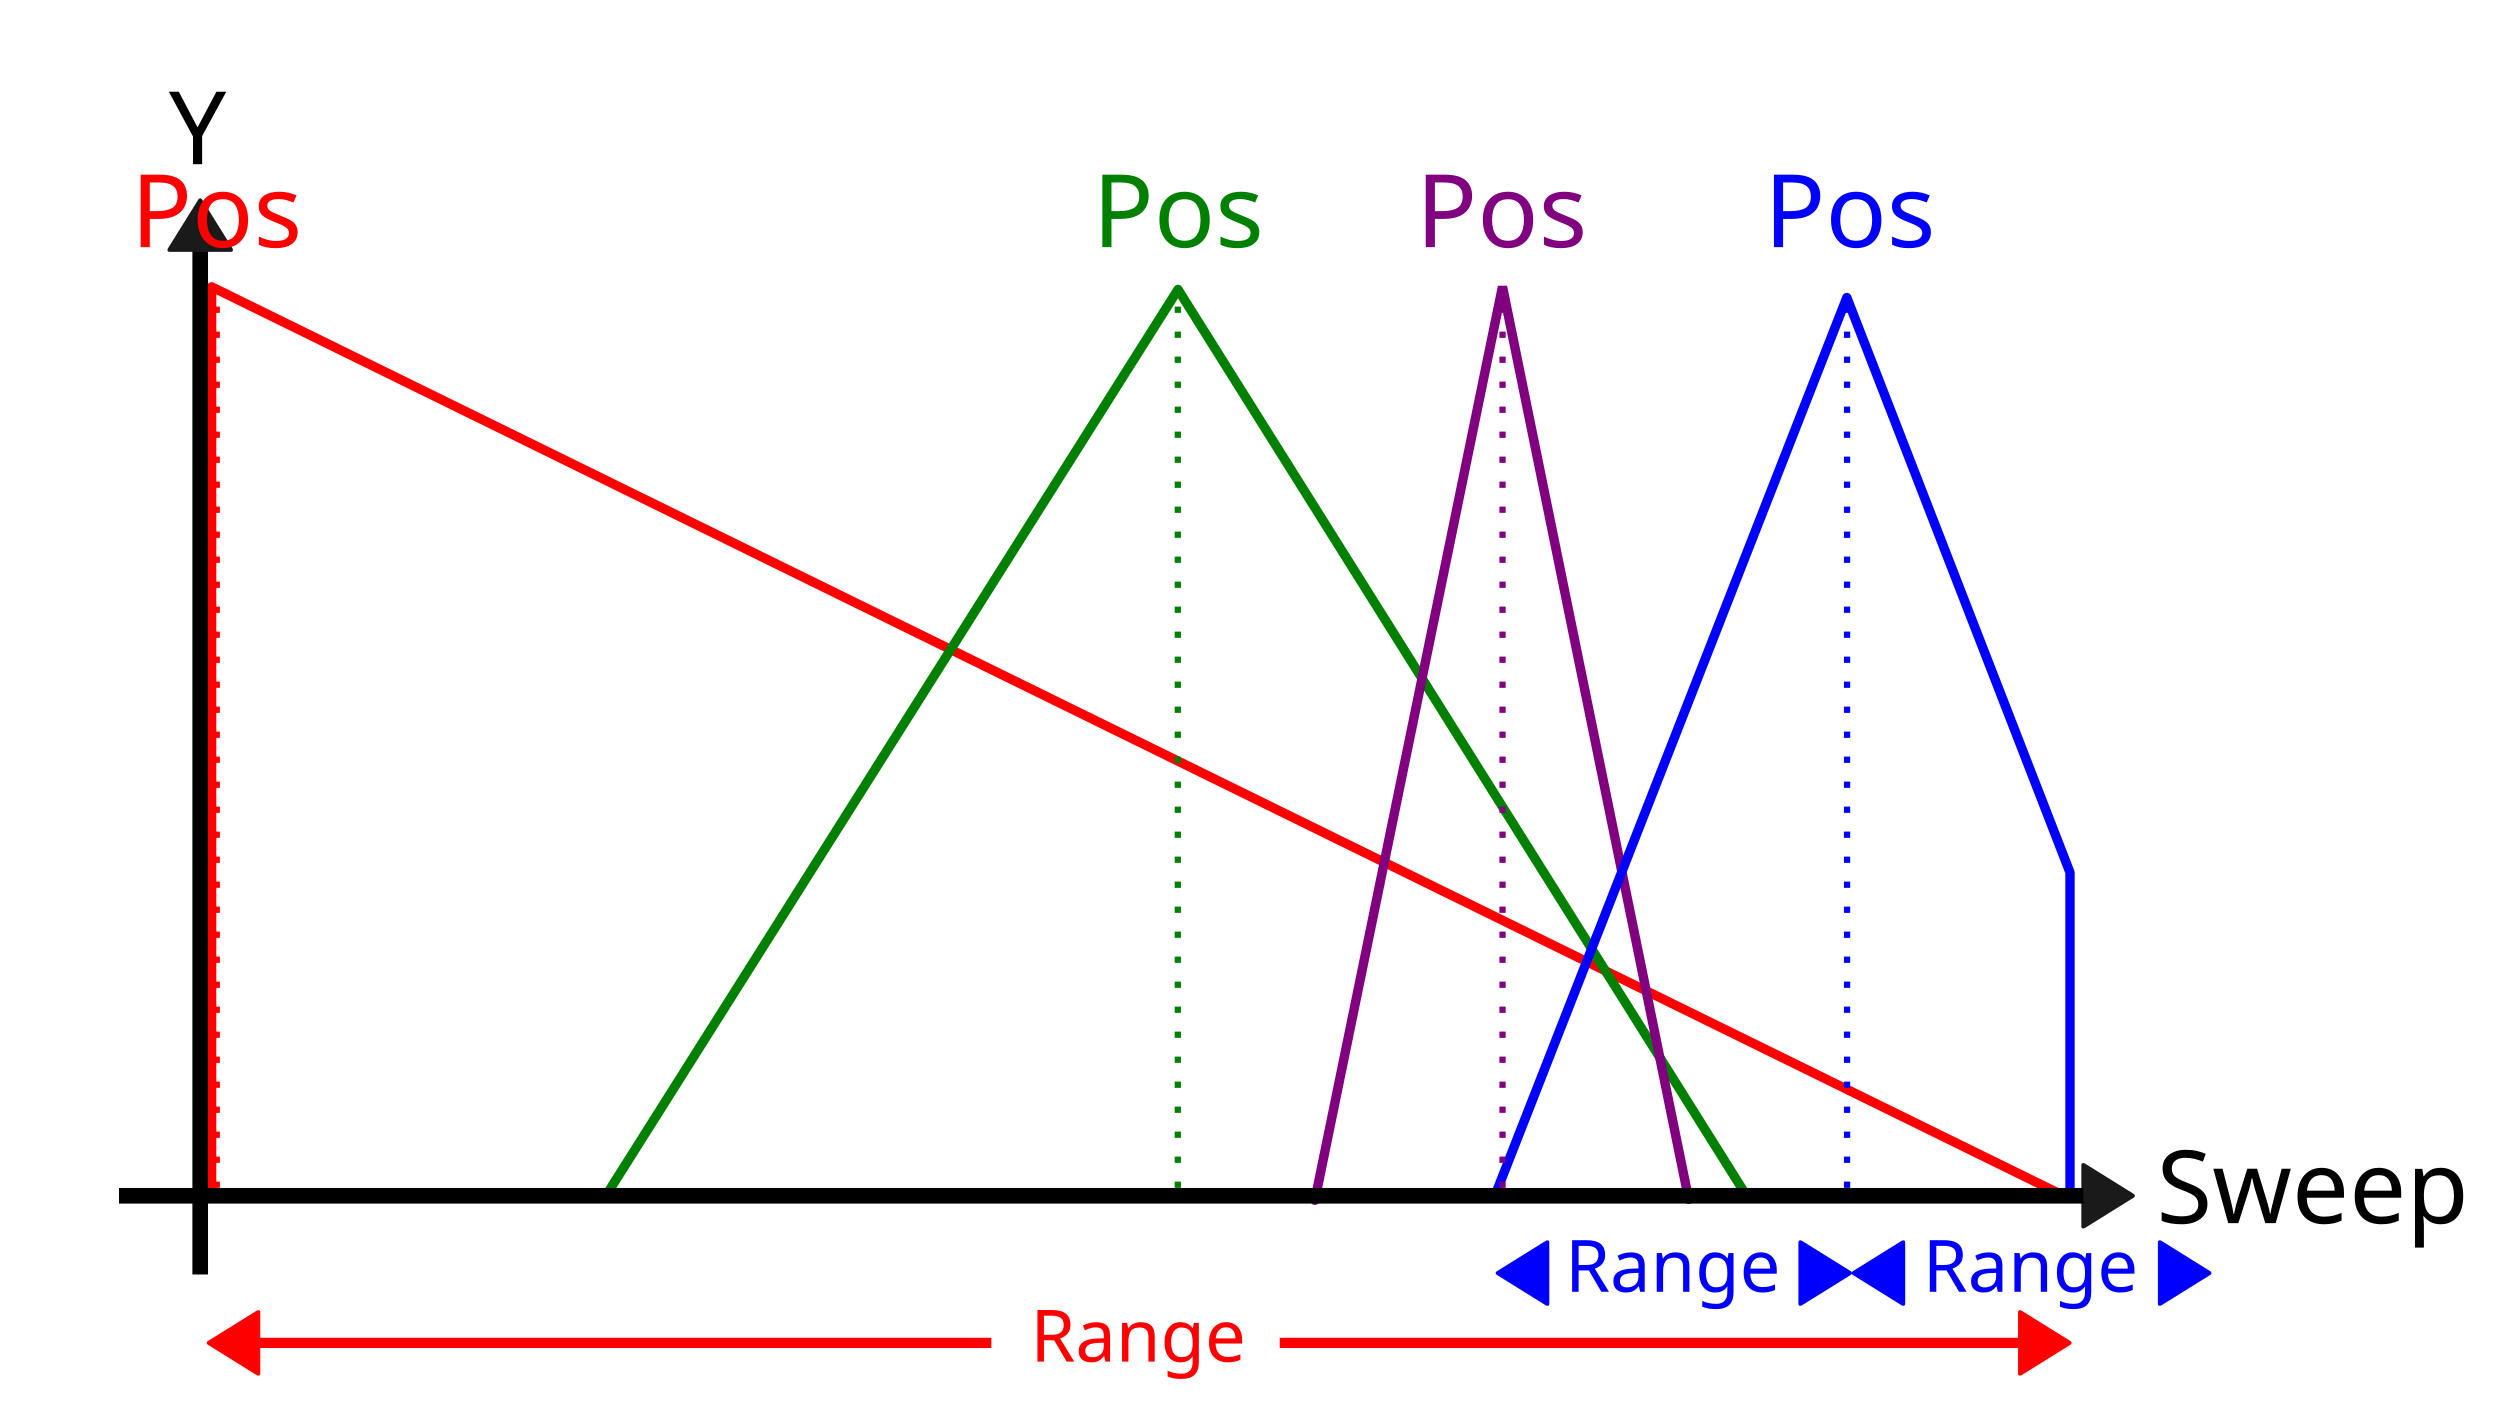
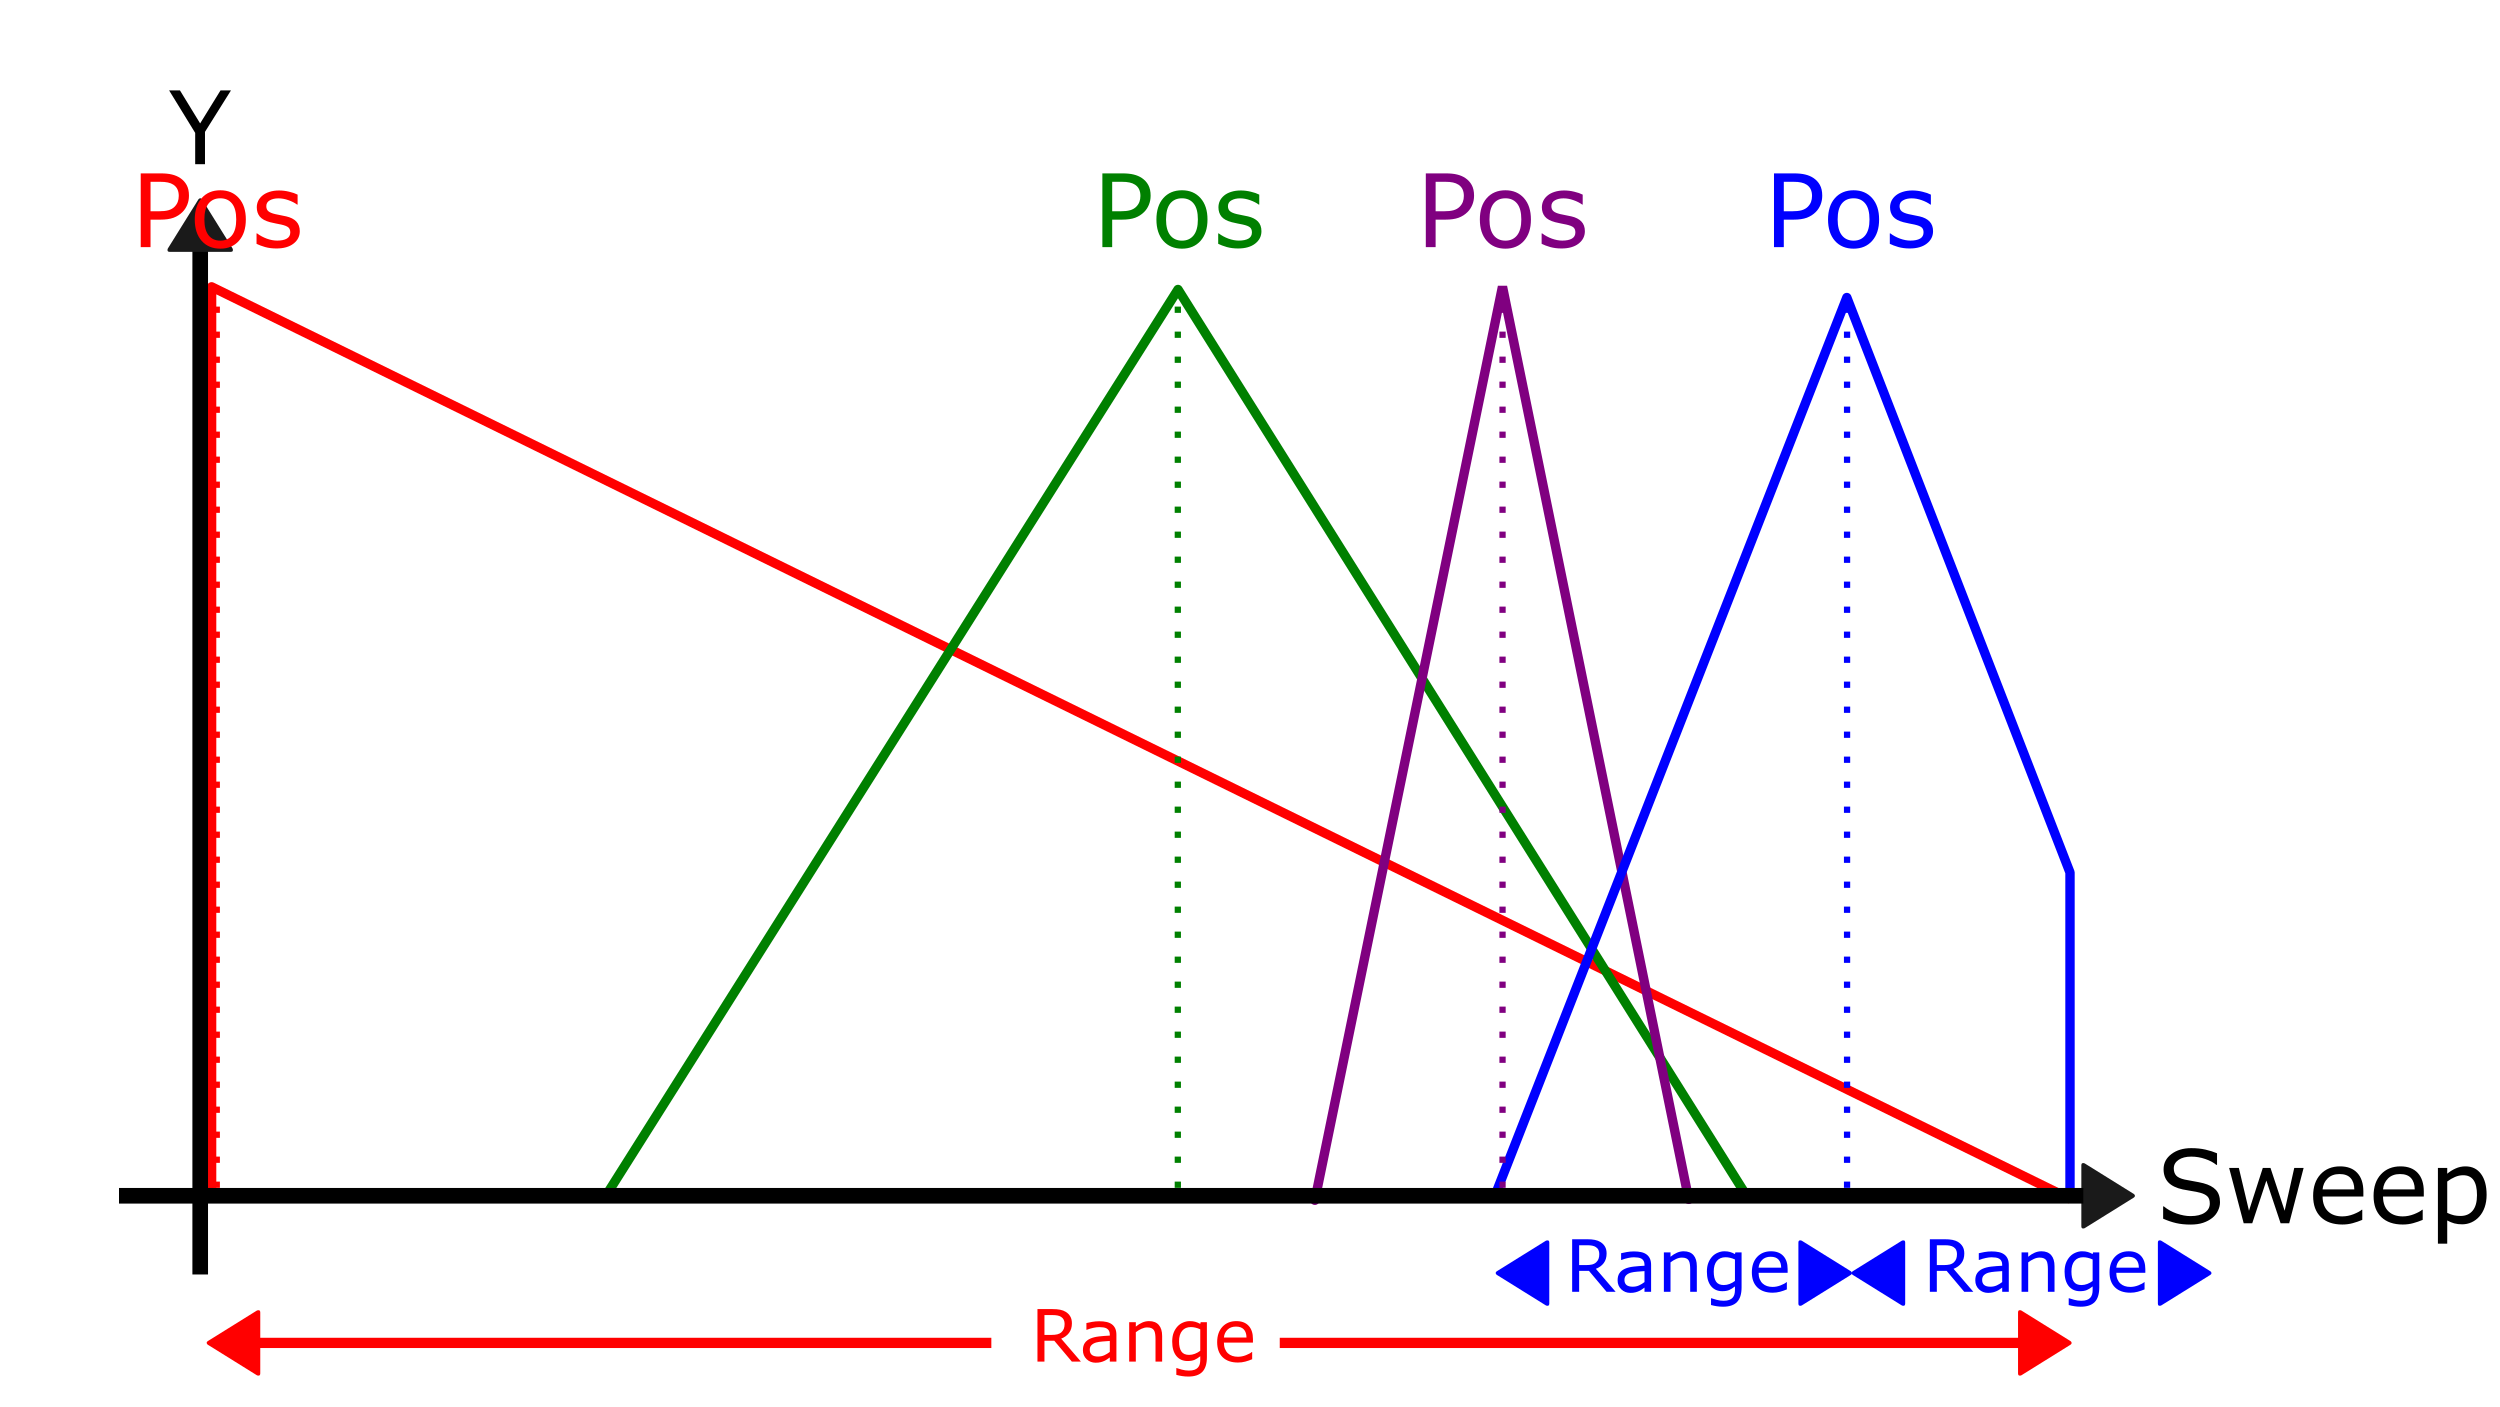
- <svg xmlns="http://www.w3.org/2000/svg" width="800" height="450" viewBox="0 0 800 450" version="1.1" id="svg1">
-   <defs id="defs1">
-     <rect x="106.104" y="93.861" width="58.493" height="42.17" id="rect3" />
+ <svg xmlns="http://www.w3.org/2000/svg" width="800" height="450" viewBox="0 0 800 450">
+   <defs>
+     <path id="a" d="M106.104 93.861h58.493v42.17h-58.493z" />
  </defs>
-   <g id="layer1">
-     <text xml:space="preserve" id="text3" style="font-size:10.667px;line-height:1.25;font-family:'Lucida Sans';-inkscape-font-specification:'Lucida Sans, Normal';letter-spacing:0px;word-spacing:0px;white-space:pre;shape-inside:url(#rect3);display:inline" />
-     <text xml:space="preserve" style="font-size:32.464px;line-height:1.25;font-family:'Lucida Sans';-inkscape-font-specification:'Lucida Sans, Normal';letter-spacing:0px;word-spacing:0px;stroke-width:3.043" x="54.026" y="52.54" id="text4">
-       <tspan id="tspan4" x="54.026" y="52.54" style="stroke-width:3.043">Y</tspan>
-     </text>
-     <text xml:space="preserve" style="font-size:32.464px;line-height:1.25;font-family:'Lucida Sans';-inkscape-font-specification:'Lucida Sans, Normal';letter-spacing:0px;word-spacing:0px;stroke-width:3.043" x="690.079" y="391.436" id="text5">
-       <tspan id="tspan5" x="690.079" y="391.436" style="stroke-width:3.043">Sweep</tspan>
-     </text>
-     <path style="fill:none;stroke:#ff0000;stroke-width:3;stroke-linecap:butt;stroke-linejoin:round;stroke-dasharray:none;stroke-opacity:1" d="M 67.715,384.025 V 91.786 L 662.602,383.73" id="path5" />
-     <path style="fill:none;stroke:#008000;stroke-width:3;stroke-linecap:butt;stroke-linejoin:round;stroke-dasharray:none;stroke-opacity:1" d="M 193.554,383.158 376.959,92.638 559.033,382.865" id="path6" />
-     <path style="fill:none;stroke:#800080;stroke-width:3;stroke-linecap:round;stroke-linejoin:miter;stroke-dasharray:none;stroke-opacity:1" d="M 420.758,384.089 480.794,91.729 540.395,383.794" id="path8" />
-     <text xml:space="preserve" style="font-size:32.464px;line-height:1.25;font-family:'Lucida Sans';-inkscape-font-specification:'Lucida Sans, Normal';letter-spacing:0px;word-spacing:0px;fill:#008000;stroke-width:3.043" x="349.59" y="79.085" id="text12">
-       <tspan id="tspan12" x="349.59" y="79.085" style="fill:#008000;stroke-width:3.043">Pos</tspan>
-     </text>
-     <text xml:space="preserve" style="font-size:32.464px;line-height:1.25;font-family:'Lucida Sans';-inkscape-font-specification:'Lucida Sans, Normal';letter-spacing:0px;word-spacing:0px;fill:#0000ff;stroke-width:3.043" x="564.507" y="79.085" id="text13">
-       <tspan id="tspan13" x="564.507" y="79.085" style="fill:#0000ff;stroke-width:3.043">Pos</tspan>
-     </text>
-     <text xml:space="preserve" style="font-size:32.464px;line-height:1.25;font-family:'Lucida Sans';-inkscape-font-specification:'Lucida Sans, Normal';letter-spacing:0px;word-spacing:0px;fill:#800080;stroke-width:3.043" x="453.09" y="79.085" id="text14">
-       <tspan id="tspan14" x="453.09" y="79.085" style="fill:#800080;stroke-width:3.043">Pos</tspan>
-     </text>
-     <path id="path15" style="fill:#ff0000;fill-opacity:1;stroke-width:1.604;stroke-linecap:round;stroke-dasharray:0.08, 0.08" d="m 66.587,430.375 c 0.055,0.028 0.086,0.043 0.086,0.043 l 8.306,5.17 7.21,4.488 c 0.039,0.02 0.374,0.206 0.769,0.081 0.275,-0.087 0.323,-0.444 0.326,-0.641 v -0.135 -4.481 -4.481 -1.377 -8.962 -0.134 c 0,-0.197 -0.051,-0.555 -0.326,-0.642 -0.395,-0.125 -0.738,0.063 -0.769,0.081 l -7.21,4.488 -8.306,5.17 c 0,0 -0.098,0.05 -0.205,0.123 -0.146,0.109 -0.319,0.295 -0.342,0.566 0.039,0.271 0.197,0.457 0.346,0.566 0.043,0.028 0.086,0.059 0.118,0.077 z" />
-     <path style="fill:none;stroke:#000000;stroke-width:5;stroke-linecap:butt;stroke-linejoin:miter;stroke-dasharray:none;stroke-opacity:1" d="M 64.068,407.832 V 78.987" id="path2" />
-     <path id="path18" style="fill:#ff0000;fill-opacity:1;stroke-width:1.604;stroke-linecap:round;stroke-dasharray:0.08, 0.08" d="m 662.468,429.084 c -0.055,-0.028 -0.086,-0.043 -0.086,-0.043 l -8.306,-5.17 -7.21,-4.488 c -0.039,-0.02 -0.374,-0.206 -0.769,-0.081 -0.275,0.087 -0.323,0.444 -0.326,0.641 v 0.135 4.481 4.481 1.377 8.962 0.134 c 0,0.197 0.051,0.555 0.326,0.642 0.395,0.125 0.738,-0.063 0.769,-0.081 l 7.21,-4.488 8.306,-5.17 c 0,0 0.098,-0.05 0.205,-0.123 0.146,-0.109 0.319,-0.295 0.342,-0.566 -0.039,-0.271 -0.197,-0.457 -0.346,-0.566 -0.043,-0.028 -0.086,-0.059 -0.118,-0.077 z" />
-     <path id="path2544" style="fill:#1a1a1a;fill-opacity:1;stroke-width:1.604;stroke-linecap:round;stroke-dasharray:0.08, 0.08" d="m 682.726,382.002 c -0.055,-0.028 -0.086,-0.043 -0.086,-0.043 l -8.306,-5.17 -7.21,-4.488 c -0.039,-0.02 -0.374,-0.206 -0.769,-0.081 -0.275,0.087 -0.323,0.444 -0.326,0.641 v 0.135 4.481 4.481 1.377 8.962 0.134 c 0,0.197 0.051,0.555 0.326,0.642 0.395,0.125 0.738,-0.063 0.769,-0.081 l 7.21,-4.488 8.306,-5.17 c 0,0 0.098,-0.05 0.205,-0.123 0.146,-0.109 0.319,-0.295 0.342,-0.566 -0.039,-0.271 -0.197,-0.457 -0.346,-0.566 -0.043,-0.028 -0.086,-0.059 -0.118,-0.077 z" />
-     <path id="path3" style="fill:#1a1a1a;fill-opacity:1;stroke-width:1.604;stroke-linecap:round;stroke-dasharray:0.08, 0.08" d="m 63.423,63.9 c -0.028,0.055 -0.043,0.087 -0.043,0.087 l -5.17,8.306 -4.488,7.21 c -0.02,0.039 -0.206,0.374 -0.081,0.769 0.087,0.275 0.444,0.323 0.641,0.326 h 0.135 4.481 4.481 1.377 8.962 0.134 c 0.197,0 0.555,-0.051 0.642,-0.326 0.125,-0.395 -0.063,-0.738 -0.081,-0.769 l -4.488,-7.21 -5.17,-8.306 c 0,0 -0.05,-0.098 -0.124,-0.205 -0.109,-0.146 -0.295,-0.319 -0.566,-0.342 -0.271,0.039 -0.457,0.197 -0.566,0.346 -0.028,0.043 -0.059,0.087 -0.077,0.118 z" />
-     <text xml:space="preserve" style="font-size:32.464px;line-height:1.25;font-family:'Lucida Sans';-inkscape-font-specification:'Lucida Sans, Normal';letter-spacing:0px;word-spacing:0px;fill:#ff0000;stroke-width:3.043" x="41.861" y="79.085" id="text11">
-       <tspan id="tspan11" x="41.861" y="79.085" style="fill:#ff0000;stroke-width:3.043">Pos</tspan>
-     </text>
-     <path style="fill:#ff0000;stroke:#ff0000;stroke-width:3.283;stroke-linecap:butt;stroke-linejoin:miter;stroke-dasharray:none;stroke-opacity:1" d="M 73.243,429.73 H 317.228" id="path33" />
-     <path style="fill:none;stroke:#0000ff;stroke-width:3;stroke-linecap:butt;stroke-linejoin:round;stroke-dasharray:none;stroke-opacity:1" d="M 477.738,384.276 590.984,95.21 662.4,279.192 v 105.424" id="path36" />
-     <path style="fill:none;stroke:#000000;stroke-width:5;stroke-linecap:butt;stroke-linejoin:miter;stroke-dasharray:none;stroke-opacity:1" d="M 38.081,382.648 H 666.657" id="path1" />
-     <path style="fill:#ff0000;stroke:#ff0000;stroke-width:3.283;stroke-linecap:butt;stroke-linejoin:miter;stroke-dasharray:none;stroke-opacity:1" d="M 409.521,429.73 H 653.506" id="path37" />
-     <path style="fill:#ff0000;stroke:#ff0000;stroke-width:2;stroke-linecap:butt;stroke-linejoin:miter;stroke-dasharray:2, 6;stroke-dashoffset:0;stroke-opacity:1" d="M 69.367,98.112 V 382.077" id="path4" />
-     <text xml:space="preserve" style="font-size:23.128px;line-height:1.25;font-family:'Lucida Sans';-inkscape-font-specification:'Lucida Sans, Normal';letter-spacing:0px;word-spacing:0px;fill:#ff0000;stroke-width:2.168" x="329.729" y="435.721" id="text21">
-       <tspan id="tspan21" x="329.729" y="435.721" style="fill:#ff0000;stroke-width:2.168">Range</tspan>
-     </text>
-     <path id="path17" style="fill:#0000ff;fill-opacity:1;stroke-width:1.604;stroke-linecap:round;stroke-dasharray:0.08, 0.08" d="m 479.075,408.028 c 0.055,0.028 0.086,0.043 0.086,0.043 l 8.306,5.17 7.21,4.488 c 0.039,0.02 0.374,0.206 0.769,0.081 0.275,-0.087 0.323,-0.444 0.326,-0.641 v -0.135 -4.481 -4.481 -1.377 -8.962 -0.134 c 0,-0.197 -0.051,-0.555 -0.326,-0.642 -0.395,-0.125 -0.738,0.063 -0.769,0.081 l -7.21,4.488 -8.306,5.17 c 0,0 -0.098,0.05 -0.205,0.123 -0.146,0.109 -0.319,0.295 -0.342,0.566 0.039,0.271 0.197,0.457 0.346,0.566 0.043,0.028 0.086,0.059 0.118,0.077 z" />
-     <text xml:space="preserve" style="font-size:23.128px;line-height:1.25;font-family:'Lucida Sans';-inkscape-font-specification:'Lucida Sans, Normal';letter-spacing:0px;word-spacing:0px;fill:#0000ff;stroke-width:2.168" x="500.83" y="413.373" id="text18">
-       <tspan id="tspan18" x="500.83" y="413.373" style="fill:#0000ff;stroke-width:2.168">Range</tspan>
-     </text>
-     <path id="path18-7" style="fill:#0000ff;fill-opacity:1;stroke-width:1.604;stroke-linecap:round;stroke-dasharray:0.08, 0.08" d="m 707.218,406.737 c -0.055,-0.028 -0.086,-0.043 -0.086,-0.043 l -8.306,-5.17 -7.21,-4.488 c -0.039,-0.02 -0.374,-0.206 -0.769,-0.081 -0.275,0.087 -0.323,0.444 -0.326,0.641 v 0.135 4.481 4.481 1.377 8.962 0.134 c 0,0.197 0.051,0.555 0.326,0.642 0.395,0.125 0.738,-0.063 0.769,-0.081 l 7.21,-4.488 8.306,-5.17 c 0,0 0.098,-0.05 0.205,-0.123 0.146,-0.109 0.319,-0.295 0.342,-0.566 -0.039,-0.271 -0.197,-0.457 -0.346,-0.566 -0.043,-0.028 -0.086,-0.059 -0.118,-0.077 z" />
-     <g id="g21" transform="translate(36.95276,-1.185448)" style="fill:#0000ff">
-       <path id="path19" style="fill:#0000ff;fill-opacity:1;stroke-width:1.604;stroke-linecap:round;stroke-dasharray:0.08, 0.08" d="m 555.23,407.922 c -0.055,-0.028 -0.086,-0.043 -0.086,-0.043 l -8.306,-5.17 -7.21,-4.488 c -0.039,-0.02 -0.374,-0.206 -0.769,-0.081 -0.275,0.087 -0.323,0.444 -0.326,0.641 v 0.135 4.481 4.481 1.377 8.962 0.134 c 0,0.197 0.051,0.555 0.326,0.642 0.395,0.125 0.738,-0.063 0.769,-0.081 l 7.21,-4.488 8.306,-5.17 c 0,0 0.098,-0.05 0.205,-0.123 0.146,-0.109 0.319,-0.295 0.342,-0.566 -0.039,-0.271 -0.197,-0.457 -0.346,-0.566 -0.043,-0.028 -0.086,-0.059 -0.118,-0.077 z" />
-       <path id="path21" style="fill:#0000ff;fill-opacity:1;stroke-width:1.604;stroke-linecap:round;stroke-dasharray:0.08, 0.08" d="m 556.01,409.213 c 0.055,0.028 0.086,0.043 0.086,0.043 l 8.306,5.17 7.21,4.488 c 0.039,0.02 0.374,0.206 0.769,0.081 0.275,-0.087 0.323,-0.444 0.326,-0.641 v -0.135 -4.481 -4.481 -1.377 -8.962 -0.134 c 0,-0.197 -0.051,-0.555 -0.326,-0.642 -0.395,-0.125 -0.738,0.063 -0.769,0.081 l -7.21,4.488 -8.306,5.17 c 0,0 -0.098,0.05 -0.205,0.123 -0.146,0.109 -0.319,0.295 -0.342,0.566 0.039,0.271 0.197,0.457 0.346,0.566 0.043,0.028 0.086,0.059 0.118,0.077 z" />
-     </g>
-     <text xml:space="preserve" style="font-size:23.128px;line-height:1.25;font-family:'Lucida Sans';-inkscape-font-specification:'Lucida Sans, Normal';letter-spacing:0px;word-spacing:0px;fill:#0000ff;stroke-width:2.168" x="615.291" y="413.373" id="text21-9">
-       <tspan id="tspan21-5" x="615.291" y="413.373" style="fill:#0000ff;stroke-width:2.168">Range</tspan>
-     </text>
-     <path style="fill:#800080;stroke:#800080;stroke-width:2;stroke-linecap:butt;stroke-linejoin:miter;stroke-dasharray:2, 6;stroke-dashoffset:0;stroke-opacity:1" d="M 480.813,98.112 V 382.077" id="path10" />
-     <path style="fill:#008000;stroke:#008000;stroke-width:2;stroke-linecap:butt;stroke-linejoin:miter;stroke-dasharray:2, 6;stroke-dashoffset:0;stroke-opacity:1" d="M 376.903,98.112 V 382.077" id="path11" />
-     <path style="fill:#0000ff;stroke:#0000ff;stroke-width:2;stroke-linecap:butt;stroke-linejoin:miter;stroke-dasharray:2, 6;stroke-dashoffset:0;stroke-opacity:1" d="M 591.06,98.112 V 382.077" id="path12" />
+   <path d="M73.904 28.937 65.598 42.19V52.54h-3.139V42.522l-8.338-13.585h3.472l6.451 10.557 6.515-10.557z" aria-label="Y" style="font-size:32.464px;line-height:1.25;font-family:&quot;Lucida Sans&quot;;-inkscape-font-specification:&quot;Lucida Sans, Normal&quot;;letter-spacing:0;word-spacing:0;stroke-width:3.043" />
+   <path d="M710.401 384.699q0 1.379-.65 2.726-.634 1.347-1.791 2.283-1.268 1.014-2.964 1.585-1.68.57-4.058.57-2.552 0-4.597-.475-2.03-.476-4.137-1.41v-3.932h.221q1.792 1.49 4.138 2.298 2.346.809 4.406.809 2.917 0 4.534-1.094 1.633-1.094 1.633-2.917 0-1.569-.777-2.314-.76-.745-2.33-1.157-1.19-.317-2.584-.523-1.38-.206-2.933-.523-3.138-.666-4.66-2.267-1.506-1.617-1.506-4.2 0-2.965 2.505-4.851 2.504-1.902 6.356-1.902 2.489 0 4.565.475 2.077.476 3.678 1.173v3.71h-.222q-1.347-1.142-3.55-1.887-2.188-.76-4.487-.76-2.52 0-4.058 1.045-1.521 1.047-1.521 2.695 0 1.474.76 2.314.761.84 2.68 1.284 1.014.222 2.884.54 1.87.316 3.17.65 2.632.697 3.964 2.108 1.331 1.41 1.331 3.947m26.758-10.97-4.613 17.707h-2.758l-4.55-13.649-4.518 13.649h-2.742l-4.66-17.707h3.107l3.25 13.712 4.422-13.712h2.457l4.533 13.712 3.076-13.712zm19.117 9.163H743.23q0 1.632.491 2.853.491 1.205 1.347 1.981.825.761 1.95 1.142 1.142.38 2.505.38 1.807 0 3.63-.713 1.839-.73 2.615-1.427h.159v3.25q-1.506.634-3.075 1.062t-3.298.428q-4.406 0-6.88-2.378-2.472-2.394-2.472-6.785 0-4.343 2.362-6.895 2.378-2.552 6.245-2.552 3.583 0 5.517 2.092 1.95 2.093 1.95 5.945zm-2.901-2.283q-.016-2.346-1.19-3.63-1.156-1.284-3.534-1.284-2.394 0-3.82 1.41-1.411 1.411-1.601 3.504zm22.24 2.283h-13.046q0 1.632.491 2.853.491 1.205 1.347 1.981.825.761 1.95 1.142 1.141.38 2.505.38 1.807 0 3.63-.713 1.838-.73 2.615-1.427h.159v3.25q-1.506.634-3.076 1.062-1.569.428-3.297.428-4.406 0-6.88-2.378-2.472-2.394-2.472-6.785 0-4.343 2.362-6.895 2.378-2.552 6.245-2.552 3.583 0 5.517 2.092 1.95 2.093 1.95 5.945zm-2.901-2.283q-.016-2.346-1.19-3.63-1.156-1.284-3.534-1.284-2.394 0-3.82 1.41-1.411 1.411-1.601 3.504zm23 1.76q0 2.155-.618 3.946-.618 1.776-1.744 3.012-1.046 1.173-2.472 1.823-1.411.634-2.996.634-1.38 0-2.505-.3-1.11-.302-2.267-.936v7.418h-2.98V373.73h2.98v1.855q1.19-.999 2.663-1.664 1.49-.682 3.17-.682 3.203 0 4.978 2.425 1.791 2.41 1.791 6.705m-3.075.079q0-3.202-1.094-4.787-1.093-1.586-3.36-1.586-1.284 0-2.584.555t-2.489 1.459v10.034q1.268.57 2.172.776.92.206 2.076.206 2.49 0 3.884-1.68 1.395-1.68 1.395-4.977" aria-label="Sweep" style="font-size:32.464px;line-height:1.25;font-family:&quot;Lucida Sans&quot;;-inkscape-font-specification:&quot;Lucida Sans, Normal&quot;;letter-spacing:0;word-spacing:0;stroke-width:3.043" />
+   <path d="M67.715 384.025V91.786L662.602 383.73" style="fill:none;stroke:red;stroke-width:3;stroke-linecap:butt;stroke-linejoin:round;stroke-dasharray:none;stroke-opacity:1" />
+   <path d="M193.554 383.158 376.96 92.638l182.074 290.227" style="fill:none;stroke:green;stroke-width:3;stroke-linecap:butt;stroke-linejoin:round;stroke-dasharray:none;stroke-opacity:1" />
+   <path d="m420.758 384.089 60.036-292.36 59.6 292.065" style="fill:none;stroke:purple;stroke-width:3;stroke-linecap:round;stroke-linejoin:miter;stroke-dasharray:none;stroke-opacity:1" />
+   <path d="M368.2 62.615q0 1.57-.555 2.917-.54 1.331-1.522 2.314-1.22 1.22-2.885 1.839-1.664.602-4.2.602h-3.14v8.798h-3.138V55.482h6.404q2.124 0 3.599.364 1.474.349 2.615 1.11 1.347.903 2.077 2.25.745 1.348.745 3.409m-3.266.08q0-1.221-.428-2.125t-1.3-1.474q-.76-.492-1.743-.698-.967-.222-2.457-.222h-3.107v9.432h2.647q1.902 0 3.091-.333 1.189-.349 1.934-1.094.745-.76 1.046-1.6.317-.84.317-1.887m21.463 7.544q0 4.328-2.219 6.832-2.22 2.505-5.944 2.505-3.757 0-5.976-2.505-2.204-2.504-2.204-6.832t2.204-6.832q2.219-2.52 5.976-2.52 3.725 0 5.944 2.52 2.22 2.505 2.22 6.832m-3.075 0q0-3.44-1.347-5.104-1.348-1.68-3.741-1.68-2.426 0-3.773 1.68-1.332 1.665-1.332 5.104 0 3.33 1.348 5.057 1.347 1.712 3.757 1.712 2.377 0 3.725-1.696 1.363-1.712 1.363-5.073m20.338 3.741q0 2.426-2.014 3.98-1.997 1.553-5.468 1.553-1.966 0-3.615-.46-1.632-.476-2.742-1.03v-3.345h.159q1.41 1.062 3.138 1.696 1.728.618 3.313.618 1.966 0 3.075-.634t1.11-1.997q0-1.046-.602-1.585-.603-.54-2.315-.92-.634-.142-1.664-.333-1.015-.19-1.855-.412-2.33-.618-3.313-1.807-.967-1.205-.967-2.948 0-1.094.444-2.06.46-.968 1.38-1.729.887-.745 2.25-1.173 1.38-.444 3.075-.444 1.586 0 3.202.397 1.633.38 2.711.935v3.186h-.158q-1.142-.84-2.774-1.41-1.633-.587-3.202-.587-1.633 0-2.759.634-1.125.618-1.125 1.855 0 1.093.682 1.648.665.555 2.155.904.825.19 1.84.38 1.03.19 1.711.349 2.077.475 3.202 1.633 1.126 1.173 1.126 3.106" aria-label="Pos" style="font-size:32.464px;line-height:1.25;font-family:&quot;Lucida Sans&quot;;-inkscape-font-specification:&quot;Lucida Sans, Normal&quot;;letter-spacing:0;word-spacing:0;fill:green;stroke-width:3.043" />
+   <path d="M583.117 62.615q0 1.57-.555 2.917-.54 1.331-1.522 2.314-1.22 1.22-2.885 1.839-1.664.602-4.2.602h-3.14v8.798h-3.138V55.482h6.404q2.124 0 3.599.364 1.474.349 2.615 1.11 1.347.903 2.077 2.25.745 1.348.745 3.409m-3.266.08q0-1.221-.428-2.125t-1.3-1.474q-.76-.492-1.743-.698-.967-.222-2.457-.222h-3.107v9.432h2.647q1.902 0 3.091-.333 1.189-.349 1.934-1.094.745-.76 1.046-1.6.317-.84.317-1.887m21.463 7.544q0 4.328-2.219 6.832-2.22 2.505-5.944 2.505-3.757 0-5.976-2.505-2.204-2.504-2.204-6.832t2.204-6.832q2.219-2.52 5.976-2.52 3.725 0 5.944 2.52 2.22 2.505 2.22 6.832m-3.075 0q0-3.44-1.347-5.104-1.348-1.68-3.741-1.68-2.426 0-3.773 1.68-1.332 1.665-1.332 5.104 0 3.33 1.348 5.057 1.347 1.712 3.757 1.712 2.377 0 3.725-1.696 1.363-1.712 1.363-5.073m20.338 3.741q0 2.426-2.014 3.98-1.997 1.553-5.468 1.553-1.966 0-3.615-.46-1.632-.476-2.742-1.03v-3.345h.159q1.41 1.062 3.138 1.696 1.728.618 3.313.618 1.966 0 3.075-.634t1.11-1.997q0-1.046-.602-1.585-.603-.54-2.315-.92-.634-.142-1.664-.333-1.015-.19-1.855-.412-2.33-.618-3.313-1.807-.967-1.205-.967-2.948 0-1.094.444-2.06.46-.968 1.38-1.729.887-.745 2.25-1.173 1.38-.444 3.075-.444 1.586 0 3.202.397 1.633.38 2.711.935v3.186h-.158q-1.142-.84-2.774-1.41-1.633-.587-3.202-.587-1.633 0-2.759.634-1.125.618-1.125 1.855 0 1.093.682 1.648.665.555 2.155.904.825.19 1.84.38 1.03.19 1.711.349 2.077.475 3.202 1.633 1.126 1.173 1.126 3.106" aria-label="Pos" style="font-size:32.464px;line-height:1.25;font-family:&quot;Lucida Sans&quot;;-inkscape-font-specification:&quot;Lucida Sans, Normal&quot;;letter-spacing:0;word-spacing:0;fill:#00f;stroke-width:3.043" />
+   <path d="M471.7 62.615q0 1.57-.555 2.917-.54 1.331-1.522 2.314-1.22 1.22-2.885 1.839-1.664.602-4.2.602h-3.14v8.798h-3.138V55.482h6.404q2.124 0 3.598.364 1.475.349 2.616 1.11 1.347.903 2.076 2.25.746 1.348.746 3.409m-3.266.08q0-1.221-.428-2.125t-1.3-1.474q-.76-.492-1.743-.698-.967-.222-2.457-.222h-3.107v9.432h2.647q1.902 0 3.091-.333 1.189-.349 1.934-1.094.745-.76 1.046-1.6.317-.84.317-1.887m21.463 7.544q0 4.328-2.22 6.832-2.218 2.505-5.943 2.505-3.757 0-5.976-2.505-2.204-2.504-2.204-6.832t2.204-6.832q2.219-2.52 5.976-2.52 3.725 0 5.944 2.52 2.22 2.505 2.22 6.832m-3.075 0q0-3.44-1.347-5.104-1.348-1.68-3.741-1.68-2.426 0-3.773 1.68-1.332 1.665-1.332 5.104 0 3.33 1.348 5.057 1.347 1.712 3.757 1.712 2.377 0 3.725-1.696 1.363-1.712 1.363-5.073m20.337 3.741q0 2.426-2.013 3.98-1.997 1.553-5.468 1.553-1.966 0-3.615-.46-1.632-.476-2.742-1.03v-3.345h.159q1.41 1.062 3.138 1.696 1.728.618 3.313.618 1.966 0 3.075-.634t1.11-1.997q0-1.046-.602-1.585-.603-.54-2.315-.92-.634-.142-1.664-.333-1.015-.19-1.855-.412-2.33-.618-3.313-1.807-.967-1.205-.967-2.948 0-1.094.444-2.06.46-.968 1.38-1.729.887-.745 2.25-1.173 1.38-.444 3.075-.444 1.586 0 3.202.397 1.633.38 2.711.935v3.186h-.159q-1.14-.84-2.774-1.41-1.632-.587-3.202-.587-1.632 0-2.758.634-1.125.618-1.125 1.855 0 1.093.681 1.648.666.555 2.156.904.825.19 1.839.38 1.03.19 1.712.349 2.077.475 3.202 1.633 1.125 1.173 1.125 3.106" aria-label="Pos" style="font-size:32.464px;line-height:1.25;font-family:&quot;Lucida Sans&quot;;-inkscape-font-specification:&quot;Lucida Sans, Normal&quot;;letter-spacing:0;word-spacing:0;fill:purple;stroke-width:3.043" />
+   <path d="m66.587 430.375.087.043 8.305 5.17 7.21 4.488c.04.02.374.206.769.08.275-.086.322-.443.326-.64v-19.571c0-.198-.05-.555-.326-.642a1.03 1.03 0 0 0-.77.08l-7.209 4.488-8.305 5.17s-.099.05-.205.123c-.145.11-.319.295-.342.566a.85.85 0 0 0 .346.566c.043.027.086.06.118.077z" style="fill:red;fill-opacity:1;stroke-width:1.604;stroke-linecap:round;stroke-dasharray:.08,.08" />
+   <path d="M64.068 407.832V78.987" style="fill:none;stroke:#000;stroke-width:5;stroke-linecap:butt;stroke-linejoin:miter;stroke-dasharray:none;stroke-opacity:1" />
+   <path d="m662.468 429.084-.086-.043-8.306-5.17-7.21-4.487c-.039-.02-.373-.206-.768-.081-.276.087-.323.444-.327.641v19.571c0 .197.051.555.327.642.394.125.737-.063.769-.08l7.21-4.488 8.305-5.17s.098-.05.204-.124c.146-.11.319-.295.343-.565a.85.85 0 0 0-.347-.566c-.043-.028-.086-.06-.118-.078z" style="fill:red;fill-opacity:1;stroke-width:1.604;stroke-linecap:round;stroke-dasharray:.08,.08" />
+   <path d="m682.726 382.002-.086-.043-8.306-5.17-7.21-4.487c-.039-.02-.373-.206-.768-.08-.276.086-.323.443-.327.64v19.571c0 .197.051.555.327.642.395.125.738-.063.769-.08l7.21-4.488 8.305-5.17s.098-.05.205-.124c.145-.109.318-.295.342-.565a.85.85 0 0 0-.346-.566c-.044-.028-.087-.06-.118-.078zM63.423 63.9l-.043.086-5.17 8.306-4.488 7.21c-.02.039-.206.373-.08.769.086.275.443.322.64.326h19.571c.198 0 .555-.051.642-.326a1.03 1.03 0 0 0-.08-.77l-4.488-7.21-5.17-8.305s-.05-.098-.123-.204c-.11-.146-.295-.319-.566-.342a.85.85 0 0 0-.566.346c-.027.043-.06.086-.077.118z" style="fill:#1a1a1a;fill-opacity:1;stroke-width:1.604;stroke-linecap:round;stroke-dasharray:.08,.08" />
+   <path d="M60.47 62.615q0 1.57-.554 2.917-.54 1.331-1.522 2.314-1.22 1.22-2.885 1.839-1.664.602-4.2.602h-3.14v8.798h-3.138V55.482h6.404q2.124 0 3.598.364 1.475.349 2.616 1.11 1.347.903 2.077 2.25.745 1.348.745 3.409m-3.265.08q0-1.221-.428-2.125t-1.3-1.474q-.76-.492-1.743-.698-.967-.222-2.457-.222H48.17v9.432h2.647q1.902 0 3.091-.333 1.189-.349 1.934-1.094.745-.76 1.046-1.6.317-.84.317-1.887m21.463 7.544q0 4.328-2.219 6.832-2.22 2.505-5.944 2.505-3.757 0-5.976-2.505-2.204-2.504-2.204-6.832t2.204-6.832q2.219-2.52 5.976-2.52 3.725 0 5.944 2.52 2.22 2.505 2.22 6.832m-3.075 0q0-3.44-1.347-5.104-1.348-1.68-3.741-1.68-2.426 0-3.773 1.68Q65.4 66.8 65.4 70.24q0 3.33 1.348 5.057 1.347 1.712 3.757 1.712 2.377 0 3.725-1.696 1.363-1.712 1.363-5.073m20.338 3.741q0 2.426-2.014 3.98-1.997 1.553-5.468 1.553-1.966 0-3.615-.46-1.632-.476-2.742-1.03v-3.345h.159q1.41 1.062 3.138 1.696 1.728.618 3.313.618 1.966 0 3.075-.634t1.11-1.997q0-1.046-.602-1.585-.603-.54-2.315-.92-.634-.142-1.664-.333-1.015-.19-1.855-.412-2.33-.618-3.313-1.807-.967-1.205-.967-2.948 0-1.094.444-2.06.46-.968 1.38-1.729.887-.745 2.25-1.173 1.38-.444 3.075-.444 1.586 0 3.202.397 1.633.38 2.711.935v3.186h-.158q-1.142-.84-2.774-1.41-1.633-.587-3.202-.587-1.633 0-2.759.634-1.125.618-1.125 1.855 0 1.093.681 1.648.666.555 2.156.904.825.19 1.84.38 1.03.19 1.711.349 2.077.475 3.202 1.633 1.126 1.173 1.126 3.106" aria-label="Pos" style="font-size:32.464px;line-height:1.25;font-family:&quot;Lucida Sans&quot;;-inkscape-font-specification:&quot;Lucida Sans, Normal&quot;;letter-spacing:0;word-spacing:0;fill:red;stroke-width:3.043" />
+   <path d="M73.243 429.73h243.985" style="fill:red;stroke:red;stroke-width:3.283;stroke-linecap:butt;stroke-linejoin:miter;stroke-dasharray:none;stroke-opacity:1" />
+   <path d="M477.738 384.276 590.984 95.21 662.4 279.192v105.424" style="fill:none;stroke:#00f;stroke-width:3;stroke-linecap:butt;stroke-linejoin:round;stroke-dasharray:none;stroke-opacity:1" />
+   <path d="M38.081 382.648h628.576" style="fill:none;stroke:#000;stroke-width:5;stroke-linecap:butt;stroke-linejoin:miter;stroke-dasharray:none;stroke-opacity:1" />
+   <path d="M409.521 429.73h243.985" style="fill:red;stroke:red;stroke-width:3.283;stroke-linecap:butt;stroke-linejoin:miter;stroke-dasharray:none;stroke-opacity:1" />
+   <path d="M69.367 98.112v283.965" style="fill:red;stroke:red;stroke-width:2;stroke-linecap:butt;stroke-linejoin:miter;stroke-dasharray:2,6;stroke-dashoffset:0;stroke-opacity:1" />
+   <path d="M345.9 435.72h-2.902l-5.624-6.685h-3.15v6.686h-2.237v-16.815h4.71q1.524 0 2.54.203 1.017.192 1.83.7.915.576 1.423 1.457.52.87.52 2.213 0 1.818-.916 3.05-.914 1.219-2.518 1.84zm-5.228-12.083q0-.722-.26-1.276-.249-.564-.836-.948-.485-.328-1.152-.452-.666-.136-1.57-.136h-2.63v6.347h2.258q1.061 0 1.852-.18.79-.193 1.344-.7.508-.475.745-1.085.249-.621.249-1.57m16.577 12.084h-2.111v-1.344q-.283.192-.768.542-.474.339-.926.542-.531.26-1.22.429-.689.18-1.615.18-1.705 0-2.89-1.129t-1.186-2.88q0-1.433.61-2.314.62-.892 1.761-1.4 1.152-.509 2.767-.69t3.467-.27v-.328q0-.723-.26-1.197-.248-.474-.723-.745-.451-.26-1.084-.35-.632-.09-1.321-.09-.836 0-1.863.225-1.028.215-2.124.632h-.112v-2.157q.62-.169 1.795-.372t2.315-.203q1.333 0 2.315.225.994.215 1.717.746.711.52 1.084 1.344.372.824.372 2.044zm-2.111-3.106v-3.512q-.971.057-2.293.17-1.31.112-2.078.327-.914.26-1.479.813-.565.542-.565 1.502 0 1.084.655 1.637.655.542 2 .542 1.117 0 2.043-.429.926-.44 1.717-1.05m16.747 3.106h-2.123v-7.183q0-.87-.102-1.626-.101-.768-.372-1.197-.283-.474-.813-.7-.531-.237-1.378-.237-.87 0-1.818.429-.949.43-1.818 1.095v9.419h-2.123v-12.614h2.123v1.4q.993-.825 2.055-1.288 1.061-.463 2.18-.463 2.043 0 3.116 1.231t1.073 3.546zm14.32-1.435q0 3.208-1.457 4.71t-4.484 1.502q-1.005 0-1.965-.147-.948-.136-1.874-.396v-2.168h.113q.52.204 1.648.497 1.13.305 2.259.305 1.084 0 1.796-.26.711-.26 1.106-.722.396-.44.565-1.062.17-.621.17-1.389v-1.152q-.96.768-1.841 1.152-.87.373-2.225.373-2.259 0-3.591-1.627-1.321-1.637-1.321-4.607 0-1.626.451-2.8.463-1.186 1.254-2.045.734-.801 1.784-1.242 1.05-.452 2.09-.452 1.095 0 1.829.226.745.215 1.57.667l.135-.542h1.987zm-2.124-2.032v-6.878q-.847-.384-1.58-.542-.723-.17-1.446-.17-1.75 0-2.756 1.175t-1.005 3.41q0 2.124.746 3.22.745 1.095 2.473 1.095.926 0 1.852-.35.937-.362 1.716-.96m16.86-2.62h-9.293q0 1.163.35 2.032.35.859.96 1.412.587.542 1.389.813.813.271 1.784.271 1.287 0 2.586-.508 1.31-.52 1.863-1.016h.113v2.315q-1.073.451-2.19.756-1.119.305-2.35.305-3.139 0-4.9-1.694-1.762-1.705-1.762-4.833 0-3.094 1.682-4.912 1.694-1.819 4.45-1.819 2.552 0 3.93 1.491 1.389 1.49 1.389 4.235zm-2.066-1.626q-.011-1.672-.847-2.586-.824-.915-2.518-.915-1.705 0-2.722 1.005-1.005 1.005-1.14 2.496z" aria-label="Range" style="font-size:23.128px;line-height:1.25;font-family:&quot;Lucida Sans&quot;;-inkscape-font-specification:&quot;Lucida Sans, Normal&quot;;letter-spacing:0;word-spacing:0;fill:red;stroke-width:2.168" />
+   <path d="m479.075 408.028.086.043 8.306 5.17 7.21 4.488c.04.02.373.205.769.08.275-.087.322-.443.326-.64v-19.572c0-.197-.051-.555-.326-.642a1.03 1.03 0 0 0-.77.08l-7.209 4.489-8.306 5.17s-.098.05-.204.123c-.146.11-.319.295-.342.565a.85.85 0 0 0 .346.567c.043.027.086.059.118.077z" style="fill:#00f;fill-opacity:1;stroke-width:1.604;stroke-linecap:round;stroke-dasharray:.08,.08" />
+   <path d="M517.001 413.373H514.1l-5.624-6.685h-3.15v6.685h-2.237v-16.815h4.71q1.524 0 2.54.204 1.017.192 1.83.7.915.576 1.423 1.456.52.87.52 2.214 0 1.818-.915 3.049-.915 1.22-2.519 1.84zm-5.228-12.083q0-.723-.26-1.276-.249-.565-.836-.949-.485-.327-1.152-.451-.666-.136-1.57-.136h-2.63v6.347h2.258q1.062 0 1.852-.181.79-.192 1.344-.7.508-.475.745-1.084.249-.621.249-1.57m16.578 12.083h-2.112v-1.343q-.283.191-.768.542-.474.338-.926.542-.53.26-1.22.429-.689.18-1.615.18-1.705 0-2.89-1.129t-1.186-2.88q0-1.434.61-2.315.62-.892 1.761-1.4 1.152-.508 2.767-.689t3.467-.27v-.328q0-.723-.26-1.197-.248-.475-.723-.746-.451-.26-1.084-.35-.632-.09-1.321-.09-.836 0-1.863.226-1.028.214-2.123.632h-.113v-2.157q.62-.17 1.795-.372 1.175-.204 2.315-.204 1.333 0 2.315.226.994.215 1.717.745.711.52 1.084 1.344t.373 2.044zm-2.112-3.105v-3.512q-.971.056-2.293.17-1.31.112-2.078.327-.914.26-1.479.813-.565.542-.565 1.502 0 1.084.655 1.637.655.542 2 .542 1.117 0 2.043-.429.926-.44 1.717-1.05m16.747 3.105h-2.123v-7.182q0-.87-.102-1.626-.101-.768-.372-1.197-.283-.474-.813-.7-.531-.237-1.378-.237-.87 0-1.818.429t-1.818 1.095v9.418h-2.123V400.76h2.123v1.4q.993-.824 2.055-1.287t2.18-.463q2.044 0 3.116 1.231t1.073 3.546zm14.32-1.434q0 3.207-1.457 4.71-1.457 1.501-4.484 1.501-1.005 0-1.964-.147-.95-.135-1.875-.395v-2.168h.113q.52.203 1.649.497 1.129.305 2.258.305 1.084 0 1.796-.26.711-.26 1.106-.723.396-.44.565-1.061.17-.621.17-1.39v-1.151q-.96.768-1.841 1.152-.87.372-2.225.372-2.259 0-3.591-1.626-1.321-1.637-1.321-4.607 0-1.626.451-2.8.463-1.187 1.254-2.045.734-.802 1.784-1.242 1.05-.452 2.09-.452 1.095 0 1.829.226.745.215 1.57.666l.135-.542h1.988zm-2.124-2.033v-6.877q-.847-.384-1.58-.542-.723-.17-1.446-.17-1.75 0-2.755 1.175-1.006 1.175-1.006 3.41 0 2.124.746 3.219.745 1.095 2.473 1.095.926 0 1.852-.35.937-.361 1.716-.96m16.86-2.62h-9.293q0 1.164.35 2.033.35.858.96 1.412.587.542 1.389.813.813.27 1.784.27 1.287 0 2.586-.507 1.31-.52 1.863-1.017h.113v2.315q-1.073.452-2.19.757-1.119.305-2.35.305-3.139 0-4.9-1.694-1.762-1.705-1.762-4.833 0-3.095 1.682-4.913 1.694-1.818 4.45-1.818 2.552 0 3.93 1.49 1.389 1.491 1.389 4.236zm-2.066-1.626q-.011-1.671-.847-2.586-.824-.914-2.518-.914-1.705 0-2.722 1.005-1.005 1.005-1.14 2.495z" aria-label="Range" style="font-size:23.128px;line-height:1.25;font-family:&quot;Lucida Sans&quot;;-inkscape-font-specification:&quot;Lucida Sans, Normal&quot;;letter-spacing:0;word-spacing:0;fill:#00f;stroke-width:2.168" />
+   <path d="m707.218 406.737-.086-.043-8.306-5.17-7.21-4.488c-.039-.02-.373-.205-.768-.08-.276.087-.323.443-.327.64v19.572c0 .197.051.555.327.642.395.124.737-.063.769-.08l7.21-4.489 8.305-5.17s.098-.05.204-.123c.146-.11.319-.295.343-.566a.85.85 0 0 0-.346-.566c-.044-.027-.087-.059-.118-.077z" style="fill:#00f;fill-opacity:1;stroke-width:1.604;stroke-linecap:round;stroke-dasharray:.08,.08" />
+   <g style="fill:#00f">
+     <path d="m555.23 407.922-.086-.043-8.306-5.17-7.21-4.487c-.04-.02-.373-.206-.769-.08-.275.086-.322.443-.326.64v19.571c0 .197.051.555.326.642.395.125.738-.063.77-.08l7.209-4.488 8.306-5.17s.098-.05.204-.124c.146-.109.319-.295.342-.565a.85.85 0 0 0-.346-.566c-.043-.028-.086-.06-.118-.078z" style="fill:#00f;fill-opacity:1;stroke-width:1.604;stroke-linecap:round;stroke-dasharray:.08,.08" transform="translate(36.953 -1.185)" />
+     <path d="m556.01 409.213.086.043 8.306 5.17 7.21 4.488c.039.02.373.206.768.08.276-.086.323-.443.327-.64v-19.571c0-.198-.051-.555-.327-.642a1.03 1.03 0 0 0-.769.08l-7.21 4.488-8.305 5.17s-.098.05-.204.123c-.146.11-.32.295-.343.566a.85.85 0 0 0 .346.566c.044.028.087.06.118.078z" style="fill:#00f;fill-opacity:1;stroke-width:1.604;stroke-linecap:round;stroke-dasharray:.08,.08" transform="translate(36.953 -1.185)" />
  </g>
+   <path d="M631.463 413.373h-2.903l-5.623-6.685h-3.151v6.685h-2.236v-16.815h4.709q1.525 0 2.54.204 1.017.192 1.83.7.915.576 1.423 1.456.52.87.52 2.214 0 1.818-.915 3.049-.915 1.22-2.518 1.84zm-5.229-12.083q0-.723-.26-1.276-.248-.565-.835-.949-.486-.327-1.152-.451-.666-.136-1.57-.136h-2.631v6.347h2.258q1.062 0 1.852-.181.791-.192 1.344-.7.509-.475.746-1.084.248-.621.248-1.57m16.578 12.083H640.7v-1.343q-.282.191-.768.542-.474.338-.926.542-.53.26-1.22.429-.688.18-1.614.18-1.705 0-2.891-1.129t-1.186-2.88q0-1.434.61-2.315.621-.892 1.762-1.4 1.151-.508 2.766-.689t3.467-.27v-.328q0-.723-.26-1.197-.248-.475-.722-.746-.452-.26-1.084-.35t-1.322-.09q-.835 0-1.863.226-1.028.214-2.123.632h-.113v-2.157q.621-.17 1.796-.372 1.174-.204 2.315-.204 1.332 0 2.315.226.994.215 1.716.745.712.52 1.084 1.344t.373 2.044zm-2.112-3.105v-3.512q-.97.056-2.292.17-1.31.112-2.078.327-.915.26-1.48.813-.564.542-.564 1.502 0 1.084.655 1.637.655.542 1.999.542 1.118 0 2.044-.429.926-.44 1.716-1.05m16.748 3.105h-2.123v-7.182q0-.87-.102-1.626-.102-.768-.373-1.197-.282-.474-.813-.7-.53-.237-1.378-.237-.87 0-1.818.429t-1.818 1.095v9.418H646.9V400.76h2.123v1.4q.994-.824 2.055-1.287t2.18-.463q2.044 0 3.117 1.231t1.073 3.546zm14.319-1.434q0 3.207-1.457 4.71-1.457 1.501-4.483 1.501-1.005 0-1.965-.147-.949-.135-1.875-.395v-2.168h.113q.52.203 1.649.497 1.13.305 2.259.305 1.084 0 1.795-.26.712-.26 1.107-.723.395-.44.565-1.061t.169-1.39v-1.151q-.96.768-1.84 1.152-.87.372-2.226.372-2.258 0-3.59-1.626-1.322-1.637-1.322-4.607 0-1.626.452-2.8.463-1.187 1.253-2.045.734-.802 1.785-1.242 1.05-.452 2.089-.452 1.095 0 1.83.226.745.215 1.569.666l.135-.542h1.988zm-2.123-2.033v-6.877q-.847-.384-1.581-.542-.723-.17-1.446-.17-1.75 0-2.755 1.175t-1.005 3.41q0 2.124.745 3.219.746 1.095 2.473 1.095.926 0 1.852-.35.938-.361 1.717-.96m16.86-2.62h-9.294q0 1.164.35 2.033.35.858.96 1.412.587.542 1.39.813.812.27 1.783.27 1.288 0 2.586-.507 1.31-.52 1.864-1.017h.113v2.315q-1.073.452-2.191.757t-2.349.305q-3.14 0-4.901-1.694-1.762-1.705-1.762-4.833 0-3.095 1.683-4.913 1.694-1.818 4.45-1.818 2.551 0 3.93 1.49 1.388 1.491 1.388 4.236zm-2.066-1.626q-.012-1.671-.847-2.586-.825-.914-2.519-.914-1.705 0-2.721 1.005-1.005 1.005-1.14 2.495z" aria-label="Range" style="font-size:23.128px;line-height:1.25;font-family:&quot;Lucida Sans&quot;;-inkscape-font-specification:&quot;Lucida Sans, Normal&quot;;letter-spacing:0;word-spacing:0;fill:#00f;stroke-width:2.168" />
+   <path d="M480.813 98.112v283.965" style="fill:purple;stroke:purple;stroke-width:2;stroke-linecap:butt;stroke-linejoin:miter;stroke-dasharray:2,6;stroke-dashoffset:0;stroke-opacity:1" />
+   <path d="M376.903 98.112v283.965" style="fill:green;stroke:green;stroke-width:2;stroke-linecap:butt;stroke-linejoin:miter;stroke-dasharray:2,6;stroke-dashoffset:0;stroke-opacity:1" />
+   <path d="M591.06 98.112v283.965" style="fill:#00f;stroke:#00f;stroke-width:2;stroke-linecap:butt;stroke-linejoin:miter;stroke-dasharray:2,6;stroke-dashoffset:0;stroke-opacity:1" />
</svg>
